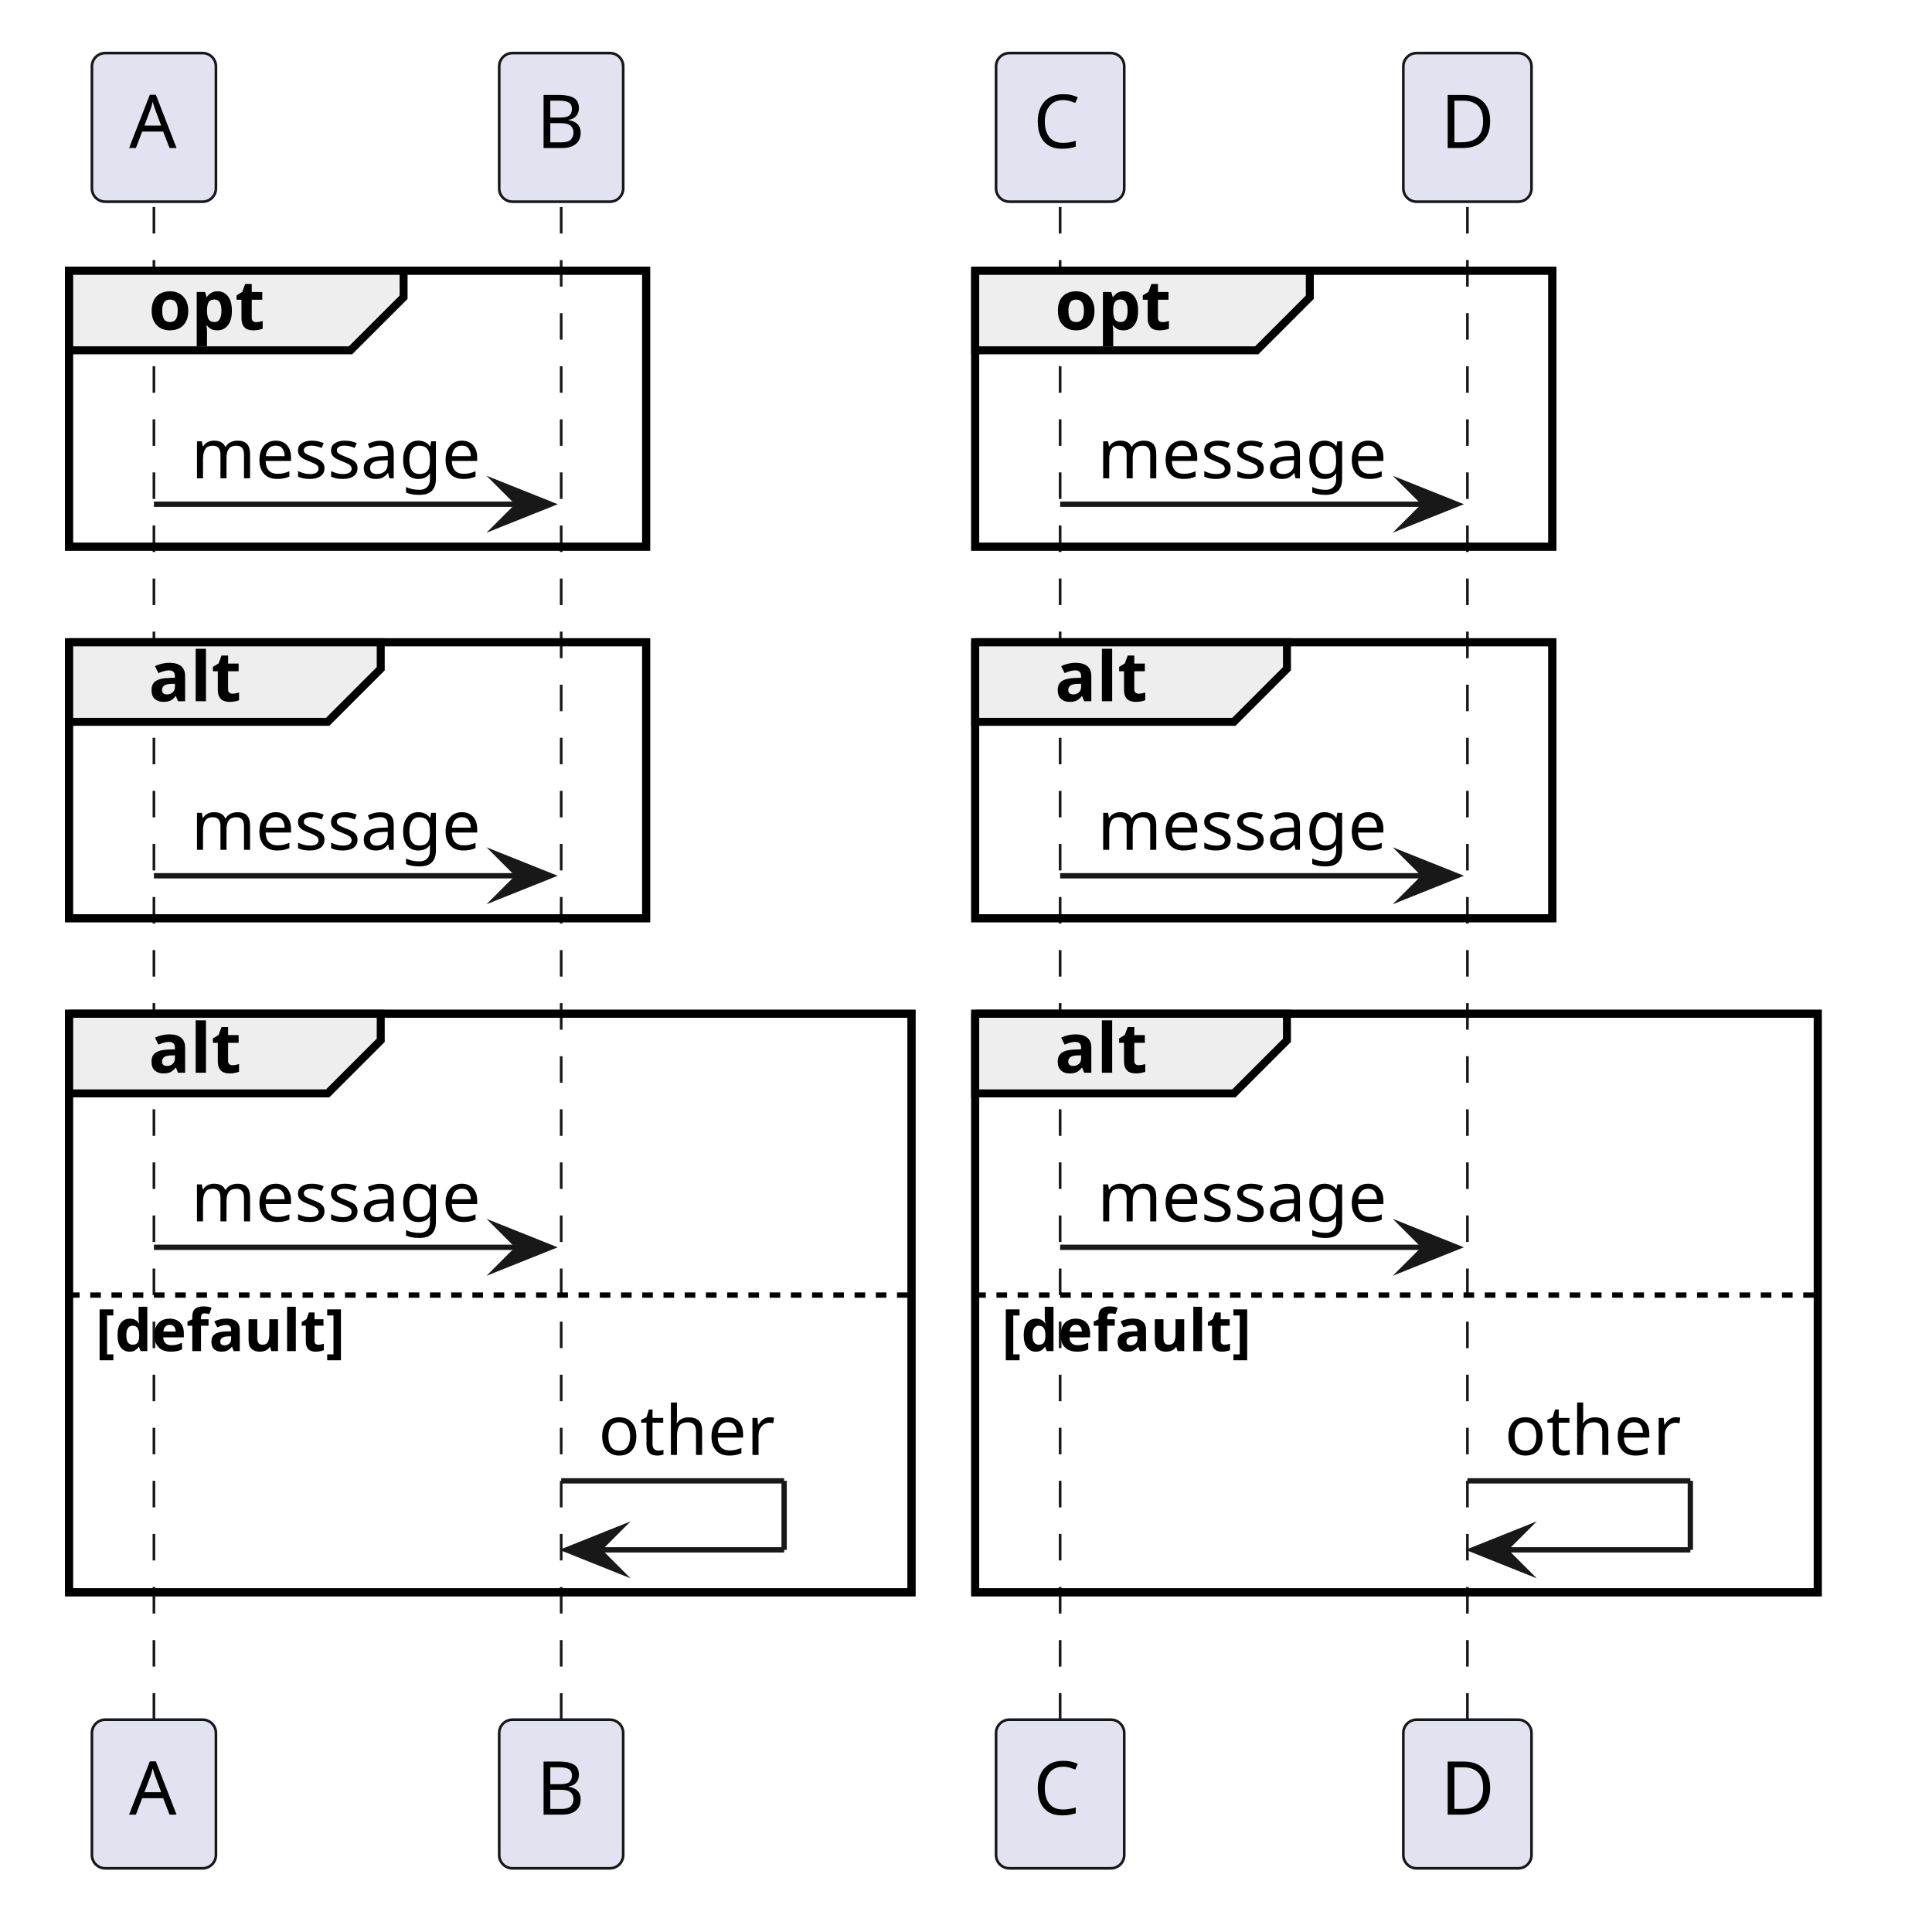
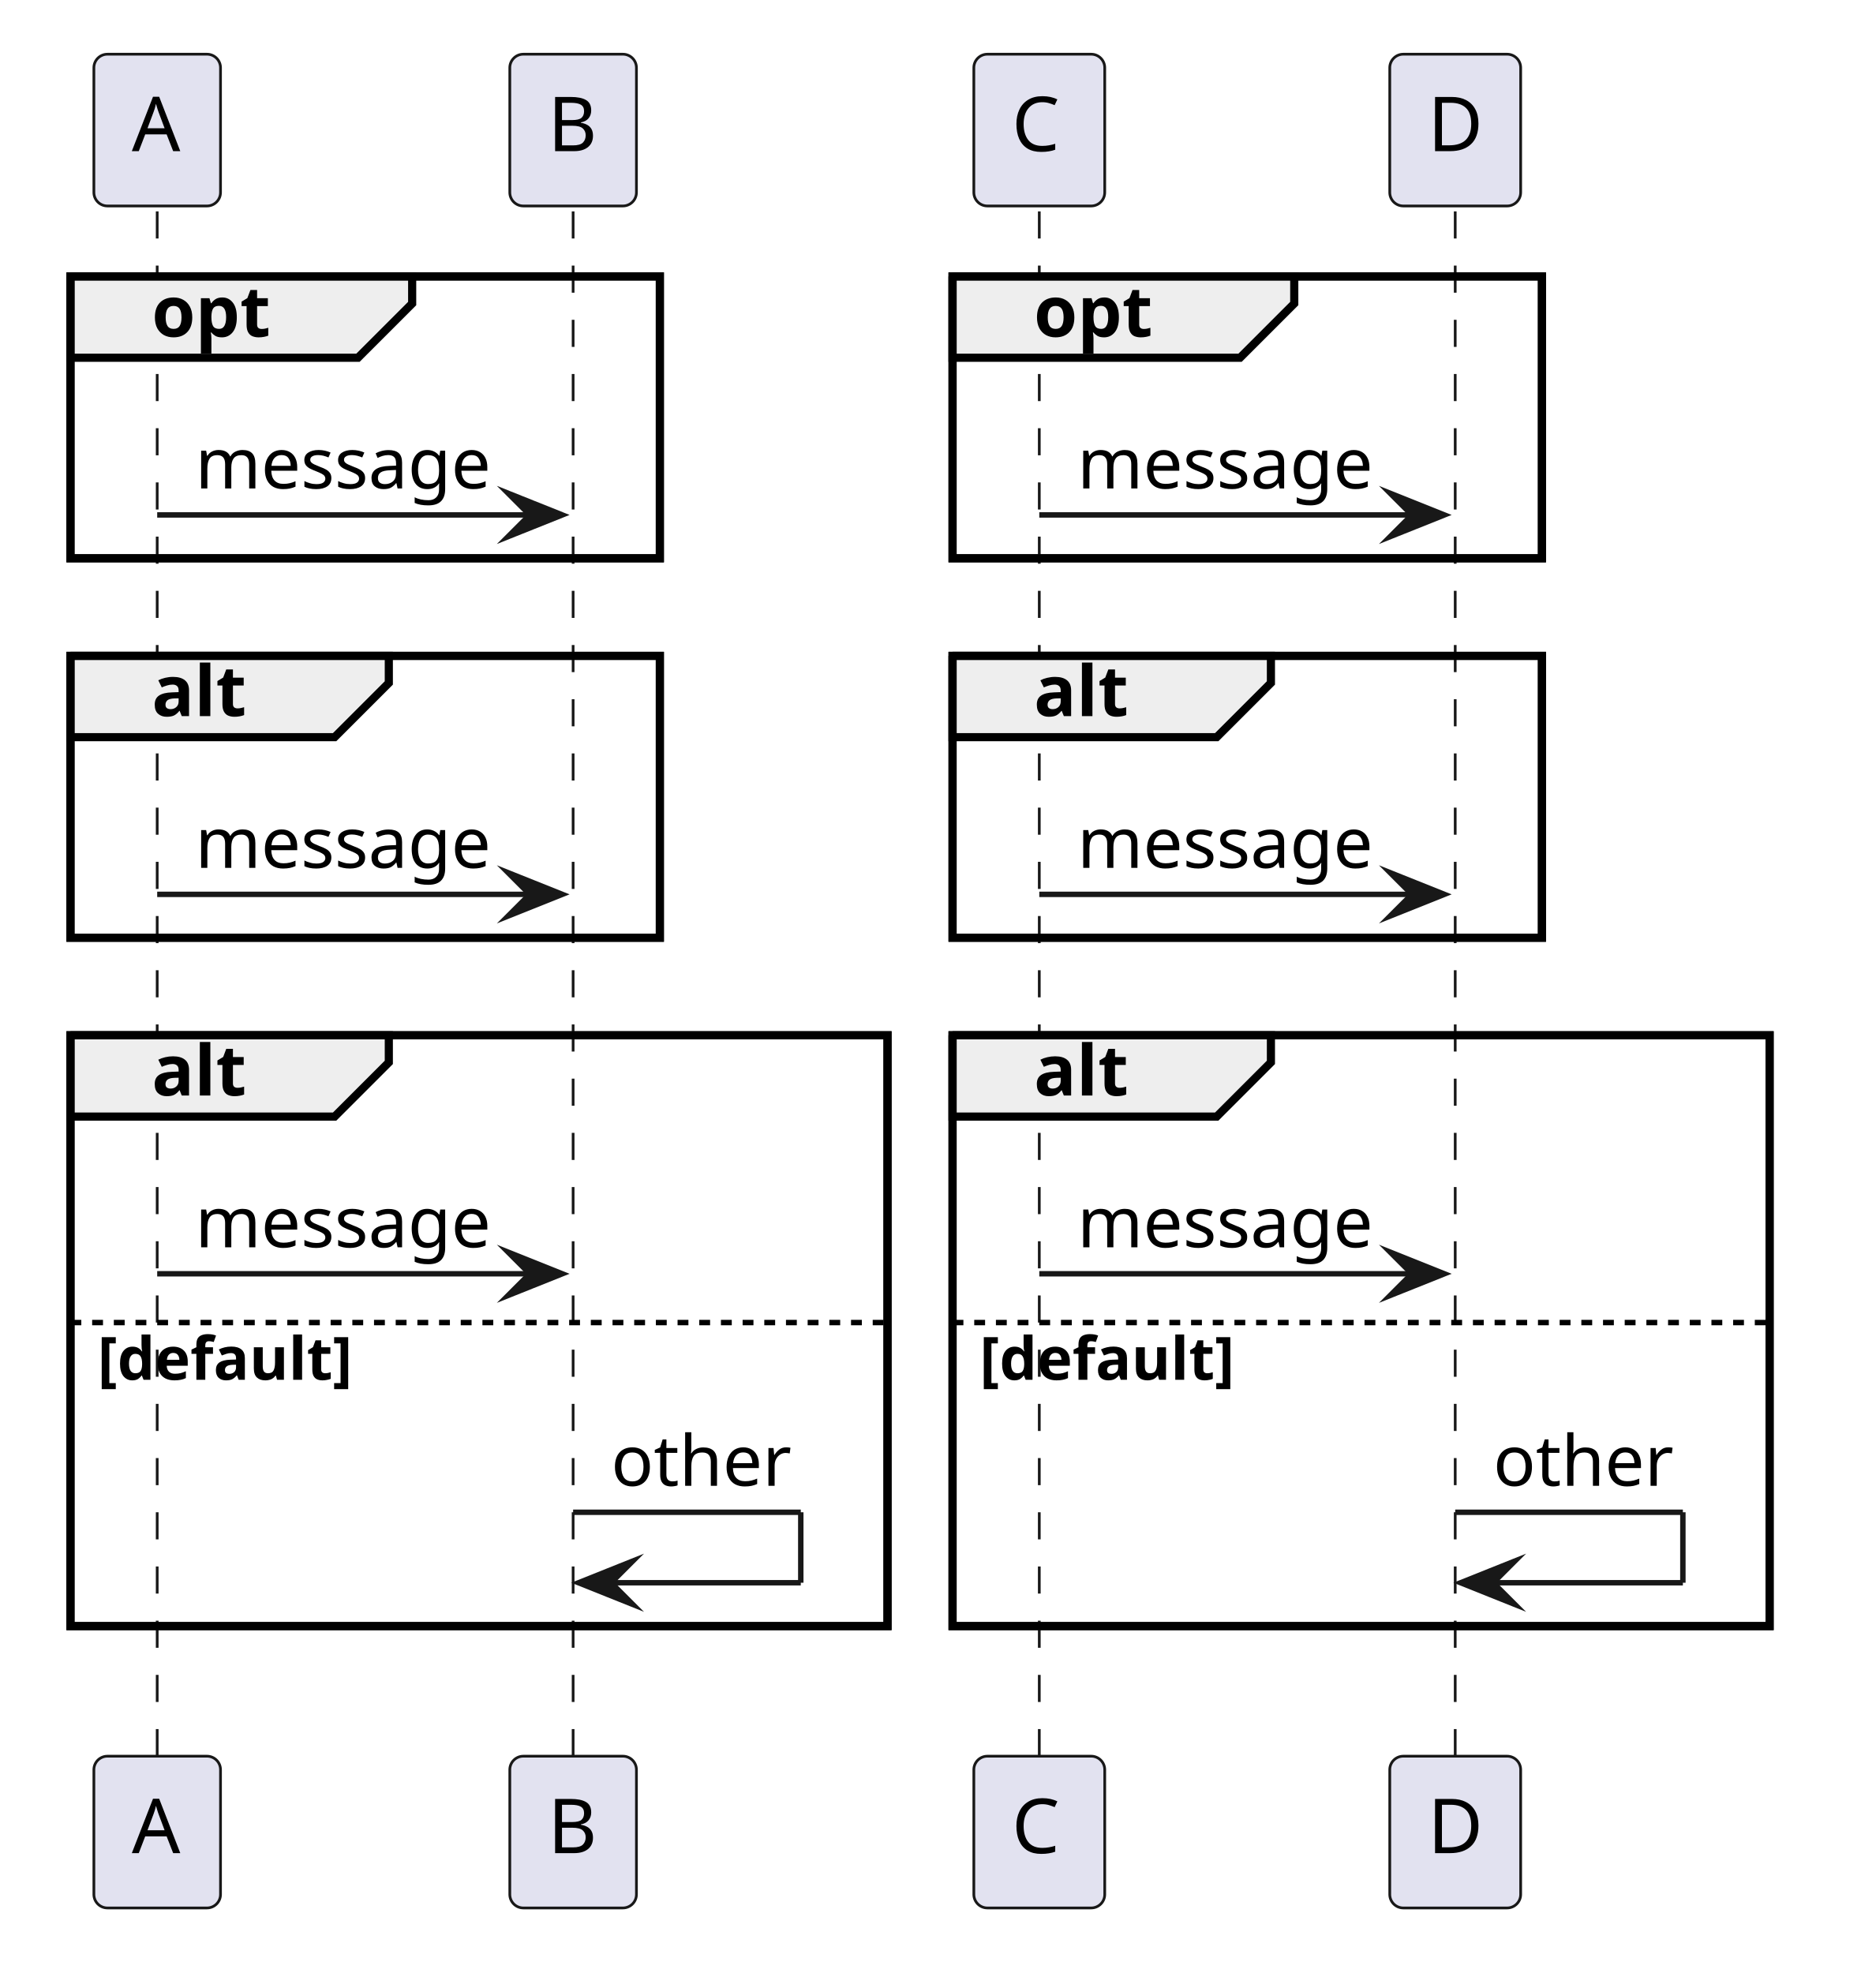
- <svg xmlns="http://www.w3.org/2000/svg" version="1.1" data-diagram-type="SEQUENCE" style="width:362px;height:364px;background:#FFFFFF;" width="362px" height="364px" viewBox="0 0 362 364" zoomAndPan="magnify" preserveAspectRatio="none" contentStyleType="text/css">
+ <svg xmlns="http://www.w3.org/2000/svg" version="1.1" data-diagram-type="SEQUENCE" style="width:346px;height:364px;background:#FFFFFF;" width="346px" height="364px" viewBox="0 0 346 364" zoomAndPan="magnify" preserveAspectRatio="none" contentStyleType="text/css">
  <defs />
  <g font-family="sans-serif" lengthAdjust="spacing">
    <rect x="13" y="51" width="108.731" height="52" fill="none" style="stroke:#000;stroke-width:1.5;" />
-     <rect x="183.731" y="51" width="108.731" height="52" fill="none" style="stroke:#000;stroke-width:1.5;" />
+     <rect x="175.731" y="51" width="108.731" height="52" fill="none" style="stroke:#000;stroke-width:1.5;" />
    <rect x="13" y="121" width="108.731" height="52" fill="none" style="stroke:#000;stroke-width:1.5;" />
-     <rect x="183.731" y="121" width="108.731" height="52" fill="none" style="stroke:#000;stroke-width:1.5;" />
-     <rect x="13" y="191" width="158.731" height="109" fill="none" style="stroke:#000;stroke-width:1.5;" />
-     <rect x="183.731" y="191" width="158.731" height="109" fill="none" style="stroke:#000;stroke-width:1.5;" />
+     <rect x="175.731" y="121" width="108.731" height="52" fill="none" style="stroke:#000;stroke-width:1.5;" />
+     <rect x="13" y="191" width="150.731" height="109" fill="none" style="stroke:#000;stroke-width:1.5;" />
+     <rect x="175.731" y="191" width="150.731" height="109" fill="none" style="stroke:#000;stroke-width:1.5;" />
    <g>
      <rect x="25.5" y="39" width="8" height="285" fill="#000" fill-opacity="0" />
      <line x1="29" y1="39" x2="29" y2="324" style="stroke:#181818;stroke-width:0.5;stroke-dasharray:5,5;" />
    </g>
    <g>
      <rect x="102.231" y="39" width="8" height="285" fill="#000" fill-opacity="0" />
      <line x1="105.731" y1="39" x2="105.731" y2="324" style="stroke:#181818;stroke-width:0.5;stroke-dasharray:5,5;" />
    </g>
    <g>
-       <rect x="196.231" y="39" width="8" height="285" fill="#000" fill-opacity="0" />
-       <line x1="199.731" y1="39" x2="199.731" y2="324" style="stroke:#181818;stroke-width:0.5;stroke-dasharray:5,5;" />
+       <rect x="188.231" y="39" width="8" height="285" fill="#000" fill-opacity="0" />
+       <line x1="191.731" y1="39" x2="191.731" y2="324" style="stroke:#181818;stroke-width:0.5;stroke-dasharray:5,5;" />
    </g>
    <g>
-       <rect x="272.963" y="39" width="8" height="285" fill="#000" fill-opacity="0" />
-       <line x1="276.463" y1="39" x2="276.463" y2="324" style="stroke:#181818;stroke-width:0.5;stroke-dasharray:5,5;" />
+       <rect x="264.963" y="39" width="8" height="285" fill="#000" fill-opacity="0" />
+       <line x1="268.463" y1="39" x2="268.463" y2="324" style="stroke:#181818;stroke-width:0.5;stroke-dasharray:5,5;" />
    </g>
    <rect x="17.319" y="10" width="23.362" height="28" fill="#E2E2F0" style="stroke:#181818;stroke-width:0.5;" rx="2.5" ry="2.5" />
    <text x="24.319" y="27.889" fill="#000" font-size="14">A</text>
    <rect x="94.05" y="10" width="23.362" height="28" fill="#E2E2F0" style="stroke:#181818;stroke-width:0.5;" rx="2.5" ry="2.5" />
    <text x="101.05" y="27.889" fill="#000" font-size="14">B</text>
-     <rect x="187.656" y="10" width="24.15" height="28" fill="#E2E2F0" style="stroke:#181818;stroke-width:0.5;" rx="2.5" ry="2.5" />
-     <text x="194.656" y="27.889" fill="#000" font-size="14">C</text>
-     <rect x="264.388" y="10" width="24.15" height="28" fill="#E2E2F0" style="stroke:#181818;stroke-width:0.5;" rx="2.5" ry="2.5" />
-     <text x="271.388" y="27.889" fill="#000" font-size="14">D</text>
+     <rect x="179.656" y="10" width="24.15" height="28" fill="#E2E2F0" style="stroke:#181818;stroke-width:0.5;" rx="2.5" ry="2.5" />
+     <text x="186.656" y="27.889" fill="#000" font-size="14">C</text>
+     <rect x="256.388" y="10" width="24.15" height="28" fill="#E2E2F0" style="stroke:#181818;stroke-width:0.5;" rx="2.5" ry="2.5" />
+     <text x="263.388" y="27.889" fill="#000" font-size="14">D</text>
    <rect x="17.319" y="324" width="23.362" height="28" fill="#E2E2F0" style="stroke:#181818;stroke-width:0.5;" rx="2.5" ry="2.5" />
    <text x="24.319" y="341.889" fill="#000" font-size="14">A</text>
    <rect x="94.05" y="324" width="23.362" height="28" fill="#E2E2F0" style="stroke:#181818;stroke-width:0.5;" rx="2.5" ry="2.5" />
    <text x="101.05" y="341.889" fill="#000" font-size="14">B</text>
-     <rect x="187.656" y="324" width="24.15" height="28" fill="#E2E2F0" style="stroke:#181818;stroke-width:0.5;" rx="2.5" ry="2.5" />
-     <text x="194.656" y="341.889" fill="#000" font-size="14">C</text>
-     <rect x="264.388" y="324" width="24.15" height="28" fill="#E2E2F0" style="stroke:#181818;stroke-width:0.5;" rx="2.5" ry="2.5" />
-     <text x="271.388" y="341.889" fill="#000" font-size="14">D</text>
+     <rect x="179.656" y="324" width="24.15" height="28" fill="#E2E2F0" style="stroke:#181818;stroke-width:0.5;" rx="2.5" ry="2.5" />
+     <text x="186.656" y="341.889" fill="#000" font-size="14">C</text>
+     <rect x="256.388" y="324" width="24.15" height="28" fill="#E2E2F0" style="stroke:#181818;stroke-width:0.5;" rx="2.5" ry="2.5" />
+     <text x="263.388" y="341.889" fill="#000" font-size="14">D</text>
    <path d="M13,51 L76.038,51 L76.038,56 L66.038,66 L13,66 L13,51" style="stroke:#000;stroke-width:1.5;" fill="#EEE" />
    <rect x="13" y="51" width="108.731" height="52" fill="none" style="stroke:#000;stroke-width:1.5;" />
    <text x="28" y="62.111" fill="#000" font-size="13" textLength="18.038" font-weight="700">opt</text>
    <polygon points="93.731,91,103.731,95,93.731,99,97.731,95" fill="#181818" style="stroke:#181818;stroke-width:1;stroke-linejoin:miter;stroke-miterlimit:10;" />
    <line x1="29" y1="95" x2="99.731" y2="95" style="stroke:#181818;stroke-width:1;" />
    <text x="36" y="90.111" fill="#000" font-size="13" textLength="52.731">message</text>
-     <path d="M183.731,51 L246.769,51 L246.769,56 L236.769,66 L183.731,66 L183.731,51" style="stroke:#000;stroke-width:1.5;" fill="#EEE" />
-     <rect x="183.731" y="51" width="108.731" height="52" fill="none" style="stroke:#000;stroke-width:1.5;" />
-     <text x="198.731" y="62.111" fill="#000" font-size="13" textLength="18.038" font-weight="700">opt</text>
-     <polygon points="264.463,91,274.463,95,264.463,99,268.463,95" fill="#181818" style="stroke:#181818;stroke-width:1;stroke-linejoin:miter;stroke-miterlimit:10;" />
-     <line x1="199.731" y1="95" x2="270.463" y2="95" style="stroke:#181818;stroke-width:1;" />
-     <text x="206.731" y="90.111" fill="#000" font-size="13" textLength="52.731">message</text>
+     <path d="M175.731,51 L238.769,51 L238.769,56 L228.769,66 L175.731,66 L175.731,51" style="stroke:#000;stroke-width:1.5;" fill="#EEE" />
+     <rect x="175.731" y="51" width="108.731" height="52" fill="none" style="stroke:#000;stroke-width:1.5;" />
+     <text x="190.731" y="62.111" fill="#000" font-size="13" textLength="18.038" font-weight="700">opt</text>
+     <polygon points="256.463,91,266.463,95,256.463,99,260.463,95" fill="#181818" style="stroke:#181818;stroke-width:1;stroke-linejoin:miter;stroke-miterlimit:10;" />
+     <line x1="191.731" y1="95" x2="262.463" y2="95" style="stroke:#181818;stroke-width:1;" />
+     <text x="198.731" y="90.111" fill="#000" font-size="13" textLength="52.731">message</text>
    <path d="M13,121 L71.731,121 L71.731,126 L61.731,136 L13,136 L13,121" style="stroke:#000;stroke-width:1.5;" fill="#EEE" />
    <rect x="13" y="121" width="108.731" height="52" fill="none" style="stroke:#000;stroke-width:1.5;" />
    <text x="28" y="132.111" fill="#000" font-size="13" textLength="13.731" font-weight="700">alt</text>
    <polygon points="93.731,161,103.731,165,93.731,169,97.731,165" fill="#181818" style="stroke:#181818;stroke-width:1;stroke-linejoin:miter;stroke-miterlimit:10;" />
    <line x1="29" y1="165" x2="99.731" y2="165" style="stroke:#181818;stroke-width:1;" />
    <text x="36" y="160.111" fill="#000" font-size="13" textLength="52.731">message</text>
-     <path d="M183.731,121 L242.463,121 L242.463,126 L232.463,136 L183.731,136 L183.731,121" style="stroke:#000;stroke-width:1.5;" fill="#EEE" />
-     <rect x="183.731" y="121" width="108.731" height="52" fill="none" style="stroke:#000;stroke-width:1.5;" />
-     <text x="198.731" y="132.111" fill="#000" font-size="13" textLength="13.731" font-weight="700">alt</text>
-     <polygon points="264.463,161,274.463,165,264.463,169,268.463,165" fill="#181818" style="stroke:#181818;stroke-width:1;stroke-linejoin:miter;stroke-miterlimit:10;" />
-     <line x1="199.731" y1="165" x2="270.463" y2="165" style="stroke:#181818;stroke-width:1;" />
-     <text x="206.731" y="160.111" fill="#000" font-size="13" textLength="52.731">message</text>
+     <path d="M175.731,121 L234.463,121 L234.463,126 L224.463,136 L175.731,136 L175.731,121" style="stroke:#000;stroke-width:1.5;" fill="#EEE" />
+     <rect x="175.731" y="121" width="108.731" height="52" fill="none" style="stroke:#000;stroke-width:1.5;" />
+     <text x="190.731" y="132.111" fill="#000" font-size="13" textLength="13.731" font-weight="700">alt</text>
+     <polygon points="256.463,161,266.463,165,256.463,169,260.463,165" fill="#181818" style="stroke:#181818;stroke-width:1;stroke-linejoin:miter;stroke-miterlimit:10;" />
+     <line x1="191.731" y1="165" x2="262.463" y2="165" style="stroke:#181818;stroke-width:1;" />
+     <text x="198.731" y="160.111" fill="#000" font-size="13" textLength="52.731">message</text>
    <path d="M13,191 L71.731,191 L71.731,196 L61.731,206 L13,206 L13,191" style="stroke:#000;stroke-width:1.5;" fill="#EEE" />
-     <rect x="13" y="191" width="158.731" height="109" fill="none" style="stroke:#000;stroke-width:1.5;" />
+     <rect x="13" y="191" width="150.731" height="109" fill="none" style="stroke:#000;stroke-width:1.5;" />
    <text x="28" y="202.111" fill="#000" font-size="13" textLength="13.731" font-weight="700">alt</text>
    <polygon points="93.731,231,103.731,235,93.731,239,97.731,235" fill="#181818" style="stroke:#181818;stroke-width:1;stroke-linejoin:miter;stroke-miterlimit:10;" />
    <line x1="29" y1="235" x2="99.731" y2="235" style="stroke:#181818;stroke-width:1;" />
    <text x="36" y="230.111" fill="#000" font-size="13" textLength="52.731">message</text>
-     <line x1="13" y1="244" x2="171.731" y2="244" style="stroke:#000;stroke-width:1;stroke-dasharray:2,2;" />
+     <line x1="13" y1="244" x2="163.731" y2="244" style="stroke:#000;stroke-width:1;stroke-dasharray:2,2;" />
    <text x="18" y="254.556" fill="#000" font-size="11" textLength="39.05" font-weight="700">[default]</text>
    <line x1="105.731" y1="279" x2="147.731" y2="279" style="stroke:#181818;stroke-width:1;" />
    <line x1="147.731" y1="279" x2="147.731" y2="292" style="stroke:#181818;stroke-width:1;" />
    <line x1="106.731" y1="292" x2="147.731" y2="292" style="stroke:#181818;stroke-width:1;" />
    <polygon points="116.731,288,106.731,292,116.731,296,112.731,292" fill="#181818" style="stroke:#181818;stroke-width:1;stroke-linejoin:miter;stroke-miterlimit:10;" />
    <text x="112.731" y="274.111" fill="#000" font-size="13" textLength="29.575">other</text>
-     <path d="M183.731,191 L242.463,191 L242.463,196 L232.463,206 L183.731,206 L183.731,191" style="stroke:#000;stroke-width:1.5;" fill="#EEE" />
-     <rect x="183.731" y="191" width="158.731" height="109" fill="none" style="stroke:#000;stroke-width:1.5;" />
-     <text x="198.731" y="202.111" fill="#000" font-size="13" textLength="13.731" font-weight="700">alt</text>
-     <polygon points="264.463,231,274.463,235,264.463,239,268.463,235" fill="#181818" style="stroke:#181818;stroke-width:1;stroke-linejoin:miter;stroke-miterlimit:10;" />
-     <line x1="199.731" y1="235" x2="270.463" y2="235" style="stroke:#181818;stroke-width:1;" />
-     <text x="206.731" y="230.111" fill="#000" font-size="13" textLength="52.731">message</text>
-     <line x1="183.731" y1="244" x2="342.463" y2="244" style="stroke:#000;stroke-width:1;stroke-dasharray:2,2;" />
-     <text x="188.731" y="254.556" fill="#000" font-size="11" textLength="39.05" font-weight="700">[default]</text>
-     <line x1="276.463" y1="279" x2="318.463" y2="279" style="stroke:#181818;stroke-width:1;" />
-     <line x1="318.463" y1="279" x2="318.463" y2="292" style="stroke:#181818;stroke-width:1;" />
-     <line x1="277.463" y1="292" x2="318.463" y2="292" style="stroke:#181818;stroke-width:1;" />
-     <polygon points="287.463,288,277.463,292,287.463,296,283.463,292" fill="#181818" style="stroke:#181818;stroke-width:1;stroke-linejoin:miter;stroke-miterlimit:10;" />
-     <text x="283.463" y="274.111" fill="#000" font-size="13" textLength="29.575">other</text>
+     <path d="M175.731,191 L234.463,191 L234.463,196 L224.463,206 L175.731,206 L175.731,191" style="stroke:#000;stroke-width:1.5;" fill="#EEE" />
+     <rect x="175.731" y="191" width="150.731" height="109" fill="none" style="stroke:#000;stroke-width:1.5;" />
+     <text x="190.731" y="202.111" fill="#000" font-size="13" textLength="13.731" font-weight="700">alt</text>
+     <polygon points="256.463,231,266.463,235,256.463,239,260.463,235" fill="#181818" style="stroke:#181818;stroke-width:1;stroke-linejoin:miter;stroke-miterlimit:10;" />
+     <line x1="191.731" y1="235" x2="262.463" y2="235" style="stroke:#181818;stroke-width:1;" />
+     <text x="198.731" y="230.111" fill="#000" font-size="13" textLength="52.731">message</text>
+     <line x1="175.731" y1="244" x2="326.463" y2="244" style="stroke:#000;stroke-width:1;stroke-dasharray:2,2;" />
+     <text x="180.731" y="254.556" fill="#000" font-size="11" textLength="39.05" font-weight="700">[default]</text>
+     <line x1="268.463" y1="279" x2="310.463" y2="279" style="stroke:#181818;stroke-width:1;" />
+     <line x1="310.463" y1="279" x2="310.463" y2="292" style="stroke:#181818;stroke-width:1;" />
+     <line x1="269.463" y1="292" x2="310.463" y2="292" style="stroke:#181818;stroke-width:1;" />
+     <polygon points="279.463,288,269.463,292,279.463,296,275.463,292" fill="#181818" style="stroke:#181818;stroke-width:1;stroke-linejoin:miter;stroke-miterlimit:10;" />
+     <text x="275.463" y="274.111" fill="#000" font-size="13" textLength="29.575">other</text>
  </g>
</svg>
